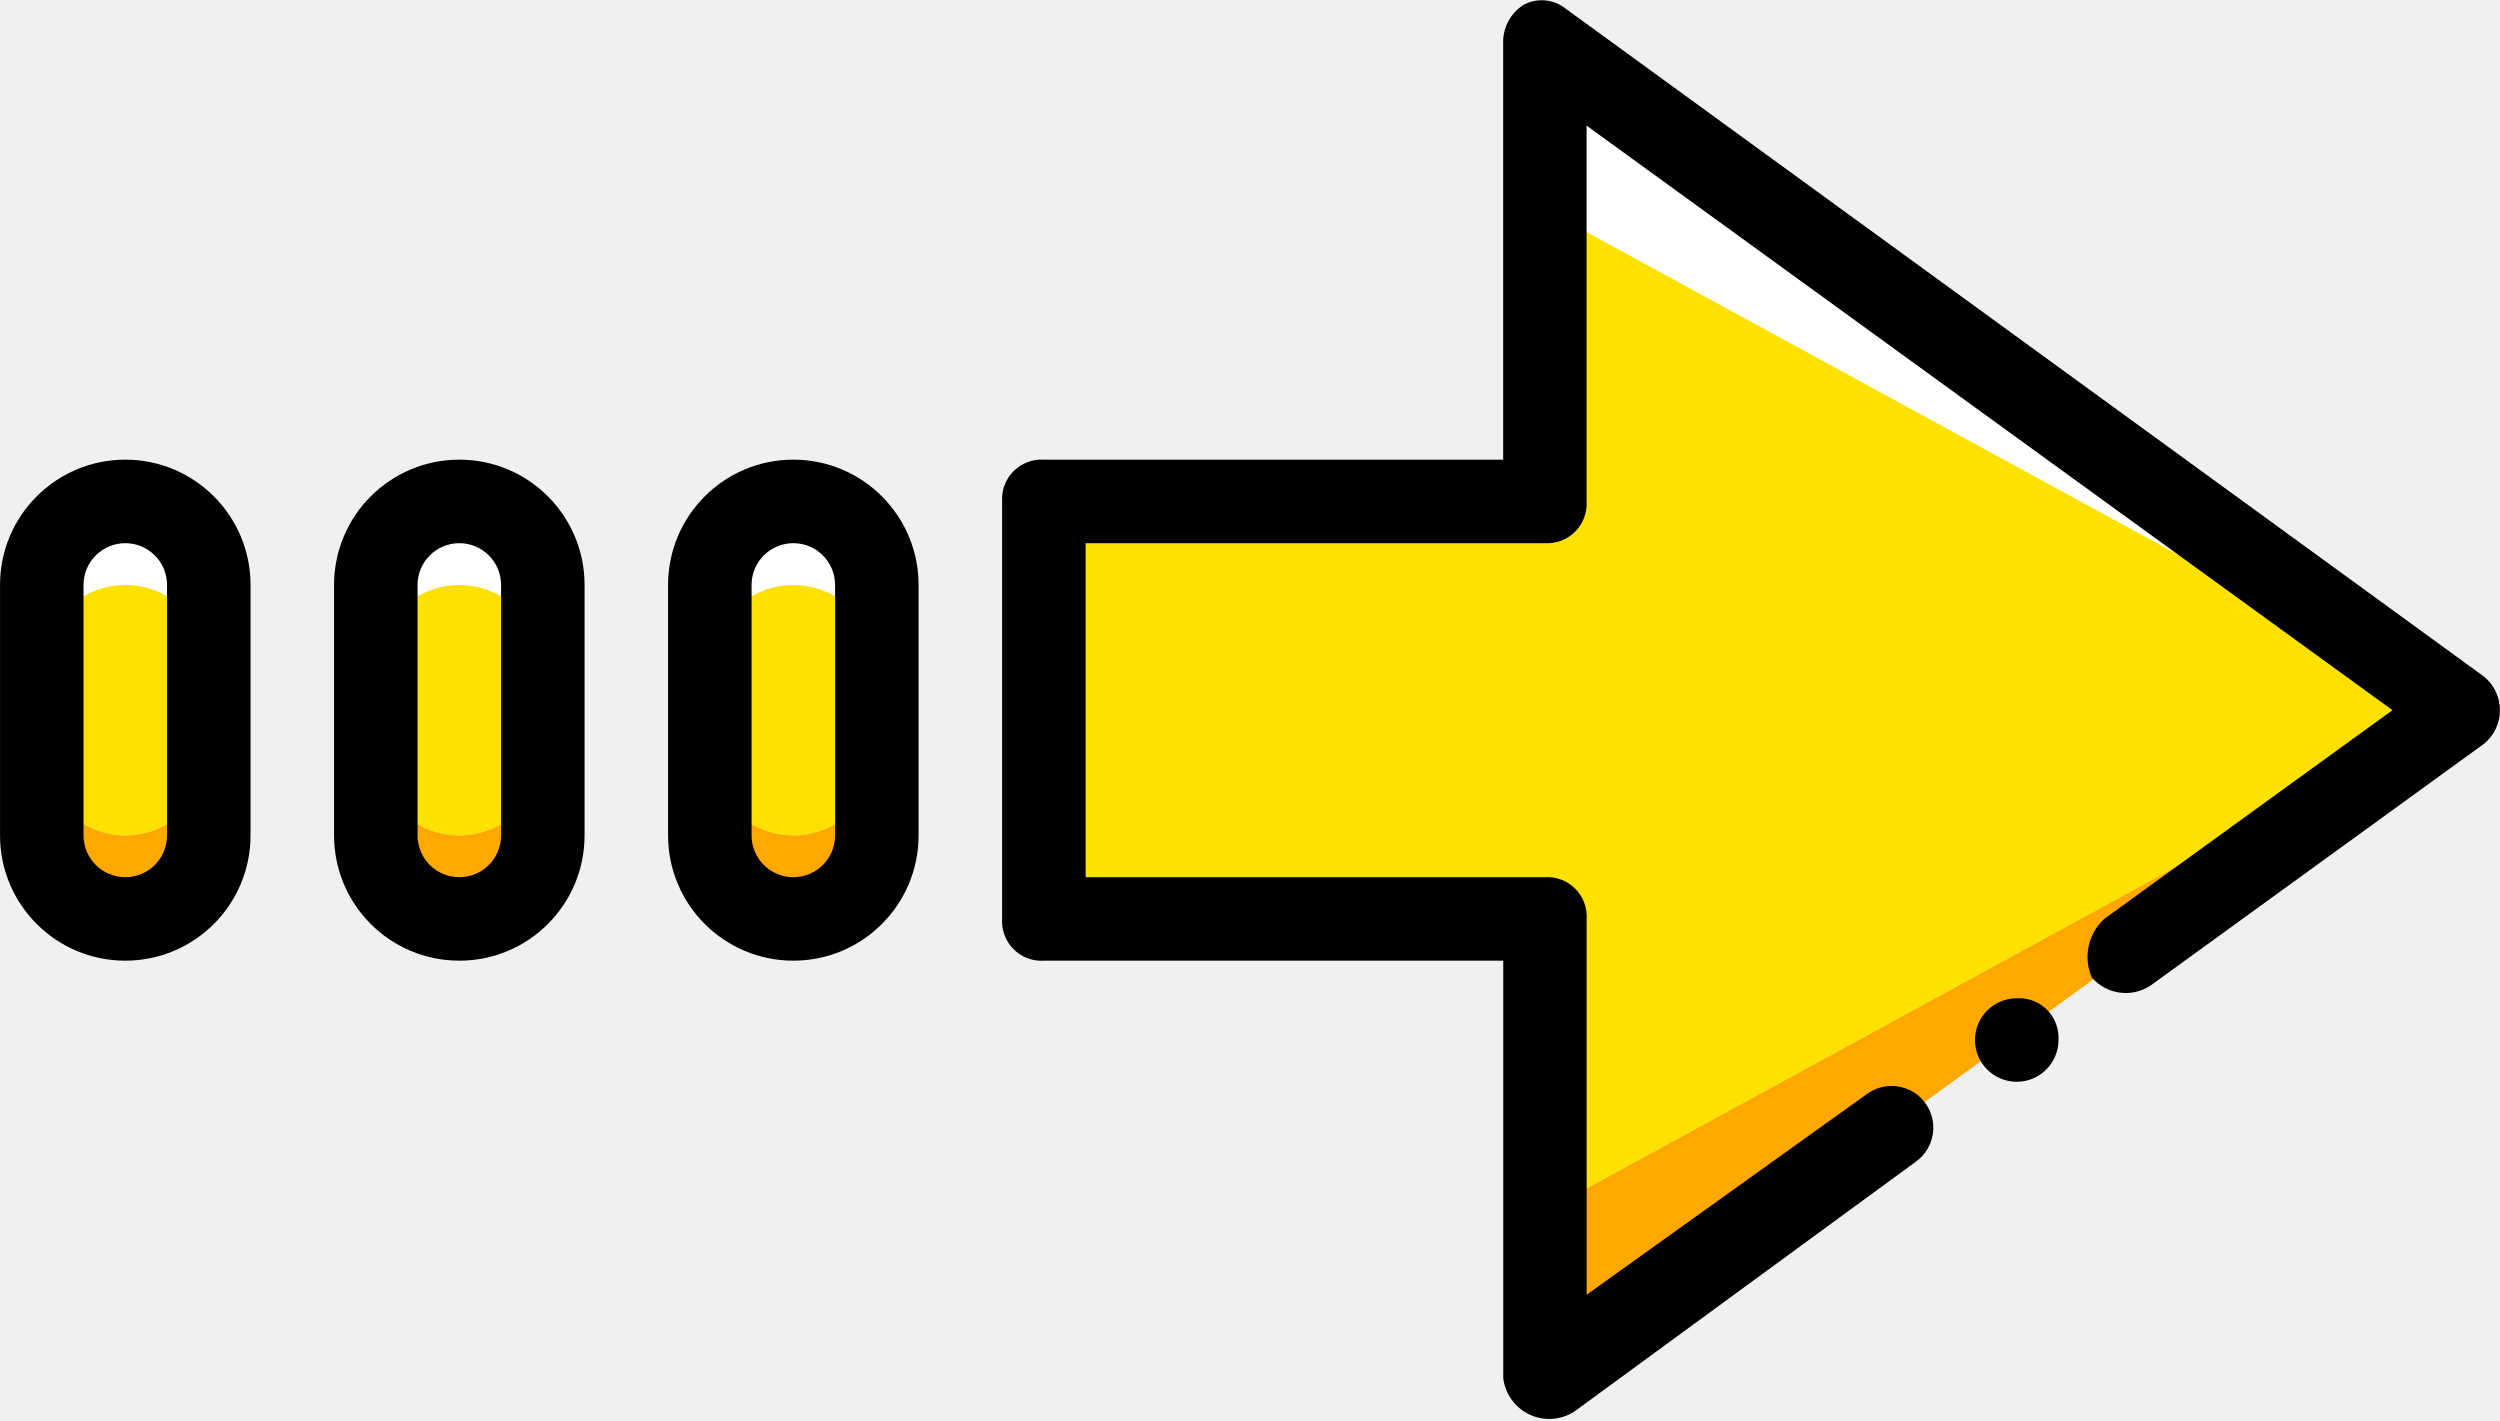
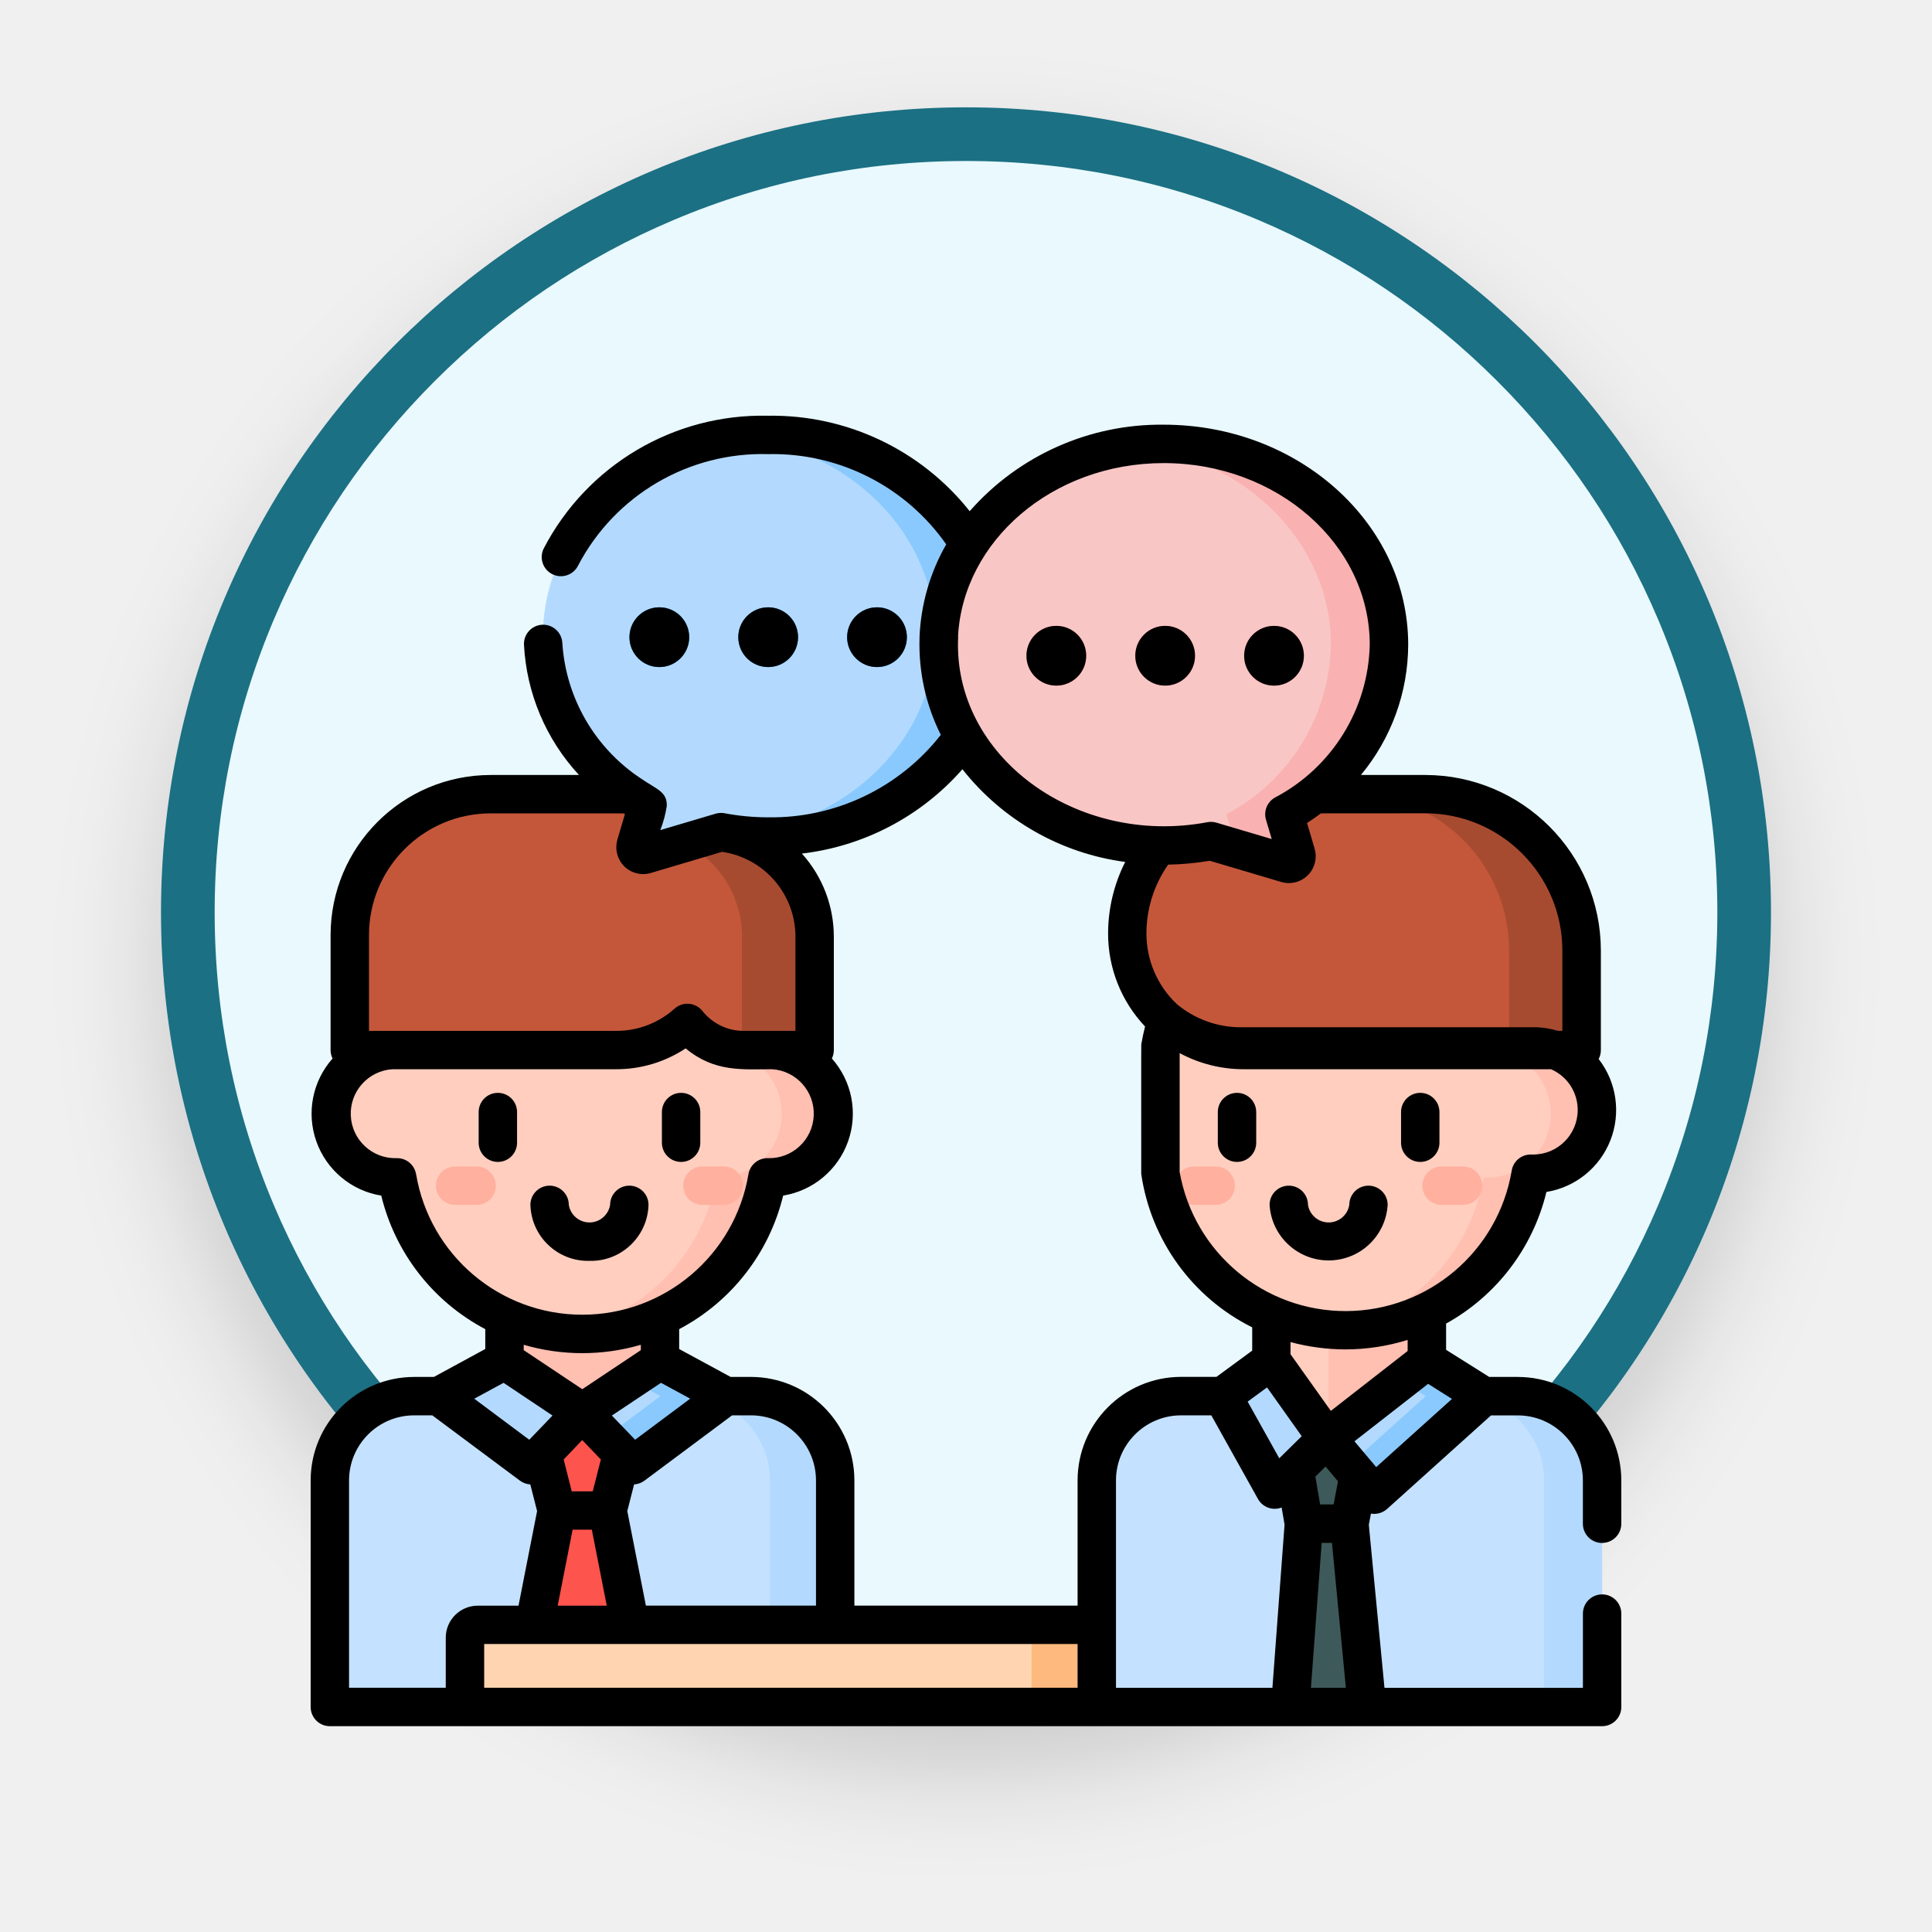
- <svg xmlns="http://www.w3.org/2000/svg" width="98.26" height="55.826" viewBox="0 0 98.26 55.826">
-   <g id="Group_1215561" data-name="Group 1215561" transform="translate(-481.74 -6705.587)">
-     <g id="flecha-hacia-arriba" transform="translate(579 6596.263) rotate(90)">
-       <path id="Path_1052084" data-name="Path 1052084" d="M179.965,62.264h0V42.571h11.488L171.76,6.467l-19.693,36.1h11.487V62.264Z" transform="translate(-34.523 -6.031)" fill="#ffe100" />
-       <path id="Path_1052085" data-name="Path 1052085" d="M124.5,42.571l19.693-36.1-26.257,36.1" transform="translate(-6.954 -6.031)" fill="#fff" />
-       <path id="Path_1052086" data-name="Path 1052086" d="M280.724,42.571l-26.257-36.1h0l19.693,36.1" transform="translate(-117.23 -6.031)" fill="#ffa800" />
-       <path id="Path_1052087" data-name="Path 1052087" d="M238.713,334.015h0a3.292,3.292,0,0,1-3.282,3.282h-3.282a3.292,3.292,0,0,1-3.282-3.282h0a3.292,3.292,0,0,1,3.282-3.282h3.282a3.292,3.292,0,0,1,3.282,3.282" transform="translate(-96.553 -267.936)" fill="#ffe100" />
-       <path id="Path_1052088" data-name="Path 1052088" d="M266.282,334.015A3.292,3.292,0,0,1,263,337.3h3.282a3.282,3.282,0,0,0,0-6.564H263a3.292,3.292,0,0,1,3.282,3.282" transform="translate(-124.122 -267.936)" fill="#ffa800" />
-       <path id="Path_1052089" data-name="Path 1052089" d="M215.082,337.3h3.282a3.282,3.282,0,0,1,0-6.564h-3.282a3.282,3.282,0,0,0,0,6.564" transform="translate(-82.769 -267.936)" fill="#fff" />
-       <path id="Path_1052090" data-name="Path 1052090" d="M238.713,402.282h0a3.292,3.292,0,0,1-3.282,3.282h-3.282a3.292,3.292,0,0,1-3.282-3.282h0A3.292,3.292,0,0,1,232.148,399h3.282a3.292,3.292,0,0,1,3.282,3.282" transform="translate(-96.553 -323.075)" fill="#ffe100" />
-       <path id="Path_1052091" data-name="Path 1052091" d="M266.282,402.282A3.292,3.292,0,0,1,263,405.564h3.282a3.282,3.282,0,0,0,0-6.564H263a3.292,3.292,0,0,1,3.282,3.282" transform="translate(-124.122 -323.075)" fill="#ffa800" />
-       <path id="Path_1052092" data-name="Path 1052092" d="M215.081,405.564h3.282a3.282,3.282,0,0,1,0-6.564h-3.282a3.282,3.282,0,1,0,0,6.564" transform="translate(-82.768 -323.075)" fill="#fff" />
-       <path id="Path_1052093" data-name="Path 1052093" d="M238.713,470.548h0a3.292,3.292,0,0,1-3.282,3.282h-3.282a3.292,3.292,0,0,1-3.282-3.282h0a3.292,3.292,0,0,1,3.282-3.282h3.282a3.292,3.292,0,0,1,3.282,3.282" transform="translate(-96.553 -378.212)" fill="#ffe100" />
-       <path id="Path_1052094" data-name="Path 1052094" d="M266.282,470.548A3.292,3.292,0,0,1,263,473.83h3.282a3.282,3.282,0,0,0,0-6.564H263a3.292,3.292,0,0,1,3.282,3.282" transform="translate(-124.122 -378.212)" fill="#ffa800" />
-       <path id="Path_1052095" data-name="Path 1052095" d="M215.082,473.83h3.282a3.282,3.282,0,0,1,0-6.564h-3.282a3.282,3.282,0,0,0,0,6.564" transform="translate(-82.769 -378.212)" fill="#fff" />
-       <path id="Path_1052096" data-name="Path 1052096" d="M218.037,332.046H208.19a4.923,4.923,0,0,1,0-9.846h9.846a4.923,4.923,0,0,1,0,9.846Zm-9.846-6.564a1.641,1.641,0,0,0,0,3.282h9.846a1.641,1.641,0,0,0,0-3.282Z" transform="translate(-75.877 -261.044)" />
-       <path id="Path_1052097" data-name="Path 1052097" d="M218.037,400.313H208.19a4.923,4.923,0,0,1,0-9.846h9.846a4.923,4.923,0,0,1,0,9.846Zm-9.846-6.564a1.641,1.641,0,0,0,0,3.282h9.846a1.641,1.641,0,0,0,0-3.282Z" transform="translate(-75.877 -316.183)" />
-       <path id="Path_1052098" data-name="Path 1052098" d="M218.037,468.579H208.19a4.923,4.923,0,0,1,0-9.846h9.846a4.923,4.923,0,0,1,0,9.846Zm-9.846-6.564a1.641,1.641,0,1,0,0,3.282h9.846a1.641,1.641,0,1,0,0-3.282Z" transform="translate(-75.877 -371.32)" />
-       <path id="Path_1052099" data-name="Path 1052099" d="M145.442,57.873H129.031a1.55,1.55,0,0,1-1.641-1.641V38.18H110.98a1.724,1.724,0,0,1-1.477-.821,1.51,1.51,0,0,1,.164-1.641l26.257-36.1a1.708,1.708,0,0,1,2.626,0l9.518,13.129a1.765,1.765,0,0,1-.328,2.3,2.032,2.032,0,0,1-2.3-.492L137.236,3.226,114.262,34.9h14.77a1.55,1.55,0,0,1,1.641,1.641V54.591H143.8V36.539a1.55,1.55,0,0,1,1.641-1.641h14.77l-7.877-11a1.641,1.641,0,1,1,2.626-1.969l9.846,13.457a1.821,1.821,0,0,1-1.313,2.79H147.083V56.232A1.55,1.55,0,0,1,145.442,57.873Z" />
-       <path id="Path_1052100" data-name="Path 1052100" d="M313.347,90.881a1.641,1.641,0,1,0,1.641-1.641,1.55,1.55,0,0,0-1.641,1.641" transform="translate(-164.787 -72.886)" />
+ <svg xmlns="http://www.w3.org/2000/svg" width="108" height="108" viewBox="0 0 108 108">
+   <defs>
+     <filter id="Path_904820" x="0" y="-0.001" width="108" height="108" filterUnits="userSpaceOnUse">
+       <feOffset dy="3" input="SourceAlpha" />
+       <feGaussianBlur stdDeviation="3" result="blur" />
+       <feFlood flood-opacity="0.161" />
+       <feComposite operator="in" in2="blur" />
+       <feComposite in="SourceGraphic" />
+     </filter>
+   </defs>
+   <g id="Group_1218536" data-name="Group 1218536" transform="translate(-195 -10133.132)">
+     <g id="Group_1218318" data-name="Group 1218318" transform="translate(0 8)">
+       <g id="Group_1217675" data-name="Group 1217675" transform="translate(-2 9789)">
+         <g id="Group_1215839" data-name="Group 1215839" transform="translate(0 -3696)">
+           <g id="Group_1209015" data-name="Group 1209015" transform="translate(0 1366.077)">
+             <g id="Group_1207774" data-name="Group 1207774" transform="translate(206 2670.713)">
+               <g id="Group_1206630" data-name="Group 1206630" transform="translate(0 1.342)">
+                 <g id="Group_1185091" data-name="Group 1185091" transform="translate(0 0)">
+                   <g id="Group_1179560" data-name="Group 1179560">
+                     <g id="Group_1173787" data-name="Group 1173787" transform="translate(0)">
+                       <g id="Group_1171910" data-name="Group 1171910">
+                         <g id="Group_1167341" data-name="Group 1167341">
+                           <g id="Group_1166792" data-name="Group 1166792">
+                             <g transform="matrix(1, 0, 0, 1, -9, -6)" filter="url(#Path_904820)">
+                               <g id="Path_904820-2" data-name="Path 904820" transform="translate(9 6)" fill="#e9f9fd">
+                                 <path d="M 45 88.5 C 39.127 88.5 33.43 87.35 28.068 85.082 C 22.889 82.891 18.236 79.755 14.241 75.759 C 10.245 71.764 7.109 67.112 4.918 61.932 C 2.65 56.57 1.5 50.873 1.5 45 C 1.5 39.127 2.65 33.43 4.918 28.068 C 7.109 22.889 10.245 18.236 14.241 14.241 C 18.236 10.245 22.889 7.109 28.068 4.918 C 33.43 2.65 39.127 1.5 45 1.5 C 50.873 1.5 56.57 2.65 61.932 4.918 C 67.111 7.109 71.764 10.245 75.759 14.241 C 79.755 18.236 82.891 22.889 85.082 28.068 C 87.35 33.43 88.5 39.127 88.5 45 C 88.5 50.873 87.35 56.57 85.082 61.932 C 82.891 67.112 79.755 71.764 75.759 75.759 C 71.764 79.755 67.111 82.891 61.932 85.082 C 56.57 87.35 50.873 88.5 45 88.5 Z" stroke="none" />
+                                 <path d="M 45 3 C 39.329 3 33.829 4.11 28.653 6.299 C 23.652 8.415 19.16 11.443 15.302 15.302 C 11.443 19.16 8.415 23.652 6.299 28.653 C 4.11 33.829 3 39.329 3 45 C 3 50.671 4.11 56.171 6.299 61.347 C 8.415 66.348 11.443 70.84 15.302 74.699 C 19.16 78.557 23.652 81.585 28.653 83.701 C 33.829 85.89 39.329 87 45 87 C 50.671 87 56.171 85.89 61.347 83.701 C 66.348 81.585 70.84 78.557 74.698 74.699 C 78.557 70.84 81.585 66.348 83.701 61.347 C 85.89 56.171 87 50.671 87 45 C 87 39.329 85.89 33.829 83.701 28.653 C 81.585 23.652 78.557 19.16 74.698 15.302 C 70.84 11.443 66.348 8.415 61.347 6.299 C 56.171 4.11 50.671 3 45 3 M 45 0 C 69.853 0 90 20.147 90 45 C 90 69.853 69.853 90 45 90 C 20.147 90 -7.62939453125e-06 69.853 -7.62939453125e-06 45 C -7.62939453125e-06 20.147 20.147 0 45 0 Z" stroke="none" fill="#1d7083" />
+                               </g>
+                             </g>
+                           </g>
+                         </g>
+                       </g>
+                     </g>
+                   </g>
+                 </g>
+               </g>
+             </g>
+           </g>
+         </g>
+       </g>
+       <g id="discusion_1_" data-name="discusion (1)" transform="translate(212.366 10148.332)">
+         <g id="Group_1217902" data-name="Group 1217902" transform="translate(1.073 1.114)">
+           <path id="Path_1090095" data-name="Path 1090095" d="M31.038,383.03H12.209a4.709,4.709,0,0,0-4.71,4.709v12.667H35.747V387.739A4.709,4.709,0,0,0,31.038,383.03Z" transform="translate(-7.499 -329.298)" fill="#c4e2ff" />
+           <path id="Path_1090096" data-name="Path 1090096" d="M150.131,383.03H146.48a4.709,4.709,0,0,1,4.71,4.709v12.667h3.651V387.739A4.709,4.709,0,0,0,150.131,383.03Z" transform="translate(-126.592 -329.298)" fill="#b3dafe" />
+           <path id="Path_1090097" data-name="Path 1090097" d="M75.71,319.652v7.073l4.347,2.9,4.347-2.9v-7.073Z" transform="translate(-65.949 -274.99)" fill="#ffbfb1" />
+           <path id="Path_1090098" data-name="Path 1090098" d="M32.419,195.454c-.049,0-.1,0-.145,0a10.493,10.493,0,0,0-20.694,0c-.048,0-.1,0-.145,0a3.563,3.563,0,0,0,0,7.125c.049,0,.1,0,.145,0a10.493,10.493,0,0,0,20.694,0c.048,0,.1,0,.145,0a3.563,3.563,0,1,0,0-7.125Z" transform="translate(-7.819 -161.07)" fill="#ffcebf" />
+           <path id="Path_1090099" data-name="Path 1090099" d="M108.08,195.454c-.049,0-.1,0-.145,0A10.5,10.5,0,0,0,96.168,186.8a10.5,10.5,0,0,1,8.927,8.653c.048,0,.1,0,.145,0a3.563,3.563,0,0,1,0,7.125c-.049,0-.1,0-.145,0a10.5,10.5,0,0,1-8.927,8.653,10.5,10.5,0,0,0,11.767-8.653c.048,0,.1,0,.145,0a3.563,3.563,0,1,0,0-7.125Z" transform="translate(-83.48 -161.07)" fill="#ffbfb1" />
+           <path id="Path_1090100" data-name="Path 1090100" d="M53.7,369.078l-3.675,2,5.184,3.864,2.837-2.963Z" transform="translate(-43.944 -317.343)" fill="#b3dafe" />
+           <path id="Path_1090101" data-name="Path 1090101" d="M110.436,369.078l3.675,2-5.184,3.864-2.838-2.963Z" transform="translate(-91.981 -317.343)" fill="#b3dafe" />
+           <path id="Path_1090102" data-name="Path 1090102" d="M35.468,149.97a4.438,4.438,0,0,0-3.771-2.1H23.162a7.873,7.873,0,0,0-7.873,7.873v6.433h14.9a5.924,5.924,0,0,0,3.968-1.518,4.009,4.009,0,0,0,3.144,1.518h3.973V155.86A5.891,5.891,0,0,0,35.468,149.97Z" transform="translate(-14.174 -127.794)" fill="#c4573a" />
+           <path id="Path_1090103" data-name="Path 1090103" d="M92.746,389.331l-2.228,2.326.808,3.165h2.841l.808-3.165Z" transform="translate(-78.638 -334.698)" fill="#fd544d" />
+           <path id="Path_1090104" data-name="Path 1090104" d="M88.641,427.706,87.385,434.1h5.352l-1.256-6.393Z" transform="translate(-75.953 -367.581)" fill="#fd544d" />
+           <path id="Path_1090105" data-name="Path 1090105" d="M115.578,476.971H60.993a.716.716,0,0,1-.715-.715V473.1a.716.716,0,0,1,.715-.716h54.584a.716.716,0,0,1,.715.716v3.159A.715.715,0,0,1,115.578,476.971Z" transform="translate(-52.725 -405.863)" fill="#fed5b0" />
+           <g id="Group_1217892" data-name="Group 1217892" transform="translate(19.756 40.893)">
+             <path id="Path_1090106" data-name="Path 1090106" d="M147.827,295.453h-1.2a1.073,1.073,0,1,1,0-2.146h1.2a1.073,1.073,0,1,1,0,2.146Z" transform="translate(-145.556 -293.307)" fill="#ffb09e" />
+           </g>
+           <g id="Group_1217893" data-name="Group 1217893" transform="translate(5.928 40.893)">
+             <path id="Path_1090107" data-name="Path 1090107" d="M51.195,295.453H50a1.073,1.073,0,1,1,0-2.146h1.2a1.073,1.073,0,1,1,0,2.146Z" transform="translate(-48.924 -293.307)" fill="#ffb09e" />
+           </g>
+           <g id="Group_1217894" data-name="Group 1217894" transform="translate(13.466 20.081)">
+             <path id="Path_1090108" data-name="Path 1090108" d="M109.43,149.97a4.438,4.438,0,0,0-3.771-2.1H101.6a4.438,4.438,0,0,1,3.771,2.1,5.891,5.891,0,0,1,5.808,5.89v6.318l.084,0h3.973V155.86A5.891,5.891,0,0,0,109.43,149.97Z" transform="translate(-101.603 -147.875)" fill="#a74b30" />
+           </g>
+           <path id="Path_1090109" data-name="Path 1090109" d="M103.334,7.542c-6.953,0-12.59,5.025-12.59,11.224a10.994,10.994,0,0,0,5.849,9.481l-.658,2.217a.429.429,0,0,0,.534.534l4.23-1.255a14.124,14.124,0,0,0,2.635.247c6.953,0,12.59-5.025,12.59-11.224s-5.637-11.224-12.59-11.224Z" transform="translate(-78.832 -7.542)" fill="#b3dafe" />
+           <g id="Group_1217895" data-name="Group 1217895" transform="translate(16.748 9.635)">
+             <circle id="Ellipse_14443" data-name="Ellipse 14443" cx="1.67" cy="1.67" r="1.67" fill="#0078c8" />
+             <circle id="Ellipse_14444" data-name="Ellipse 14444" cx="1.67" cy="1.67" r="1.67" transform="translate(6.085)" fill="#0078c8" />
+             <circle id="Ellipse_14445" data-name="Ellipse 14445" cx="1.67" cy="1.67" r="1.67" transform="translate(12.169)" fill="#0078c8" />
+           </g>
+           <g id="Group_1217896" data-name="Group 1217896" transform="translate(22.879)">
+             <path id="Path_1090110" data-name="Path 1090110" d="M169.007,7.542a14.232,14.232,0,0,0-1.623.093c6.187.71,10.967,5.423,10.967,11.132S173.579,29.179,167.4,29.9a14.165,14.165,0,0,0,1.606.095c6.953,0,12.59-5.025,12.59-11.224S175.96,7.542,169.007,7.542Z" transform="translate(-167.384 -7.542)" fill="#8ac9fe" />
+           </g>
+           <path id="Path_1090111" data-name="Path 1090111" d="M118.321,369.078l-1.639,1.093,1.663.9-3.054,2.277,1.521,1.588L122,371.075Z" transform="translate(-99.866 -317.343)" fill="#8ac9fe" />
+           <path id="Path_1090112" data-name="Path 1090112" d="M300.981,472.381H276.643a.716.716,0,0,1,.715.716v3.159a.716.716,0,0,1-.715.715h24.338a.716.716,0,0,0,.716-.715V473.1A.716.716,0,0,0,300.981,472.381Z" transform="translate(-238.129 -405.863)" fill="#fdb97e" />
+           <path id="Path_1090113" data-name="Path 1090113" d="M330.635,383.03H311.806a4.709,4.709,0,0,0-4.71,4.709v12.667h28.248V387.739A4.71,4.71,0,0,0,330.635,383.03Z" transform="translate(-264.224 -329.298)" fill="#c4e2ff" />
+           <path id="Path_1090114" data-name="Path 1090114" d="M375.307,326.725v-7.073H384v7.073l-5.59,4.359Z" transform="translate(-322.674 -274.99)" fill="#ffcebf" />
+           <path id="Path_1090115" data-name="Path 1090115" d="M397.667,331.01l5.495-4.285v-7.073h-5.495Z" transform="translate(-341.835 -274.99)" fill="#ffbfb1" />
+           <path id="Path_1090116" data-name="Path 1090116" d="M333.379,202.576a10.493,10.493,0,0,0,20.694,0c.048,0,.1,0,.145,0a3.563,3.563,0,1,0,0-7.125c-.049,0-.1,0-.145,0a10.493,10.493,0,0,0-20.694,0Z" transform="translate(-286.746 -161.07)" fill="#ffcebf" />
+           <path id="Path_1090117" data-name="Path 1090117" d="M407.677,195.454c-.049,0-.1,0-.145,0a10.5,10.5,0,0,0-11.767-8.653,10.5,10.5,0,0,1,8.927,8.653c.048,0,.1,0,.145,0a3.563,3.563,0,1,1,0,7.125c-.049,0-.1,0-.145,0a10.5,10.5,0,0,1-8.927,8.653,10.5,10.5,0,0,0,11.767-8.653c.048,0,.1,0,.145,0a3.563,3.563,0,1,0,0-7.125Z" transform="translate(-340.205 -161.07)" fill="#ffbfb1" />
+           <path id="Path_1090118" data-name="Path 1090118" d="M386.242,399.542l-1.8,1.762.509,3.007H387.5l.513-2.666Z" transform="translate(-330.505 -343.447)" fill="#3e5959" />
+           <path id="Path_1090119" data-name="Path 1090119" d="M383.43,432.875l-.763,10.243h4.293l-.983-10.243Z" transform="translate(-328.981 -372.011)" fill="#3e5959" />
+           <g id="Group_1217897" data-name="Group 1217897" transform="translate(61.074 40.893)">
+             <path id="Path_1090120" data-name="Path 1090120" d="M436.57,295.453h-1.2a1.073,1.073,0,1,1,0-2.146h1.2a1.073,1.073,0,1,1,0,2.146Z" transform="translate(-434.299 -293.307)" fill="#ffb09e" />
+           </g>
+           <g id="Group_1217898" data-name="Group 1217898" transform="translate(47.247 40.893)">
+             <path id="Path_1090121" data-name="Path 1090121" d="M339.938,295.453h-1.2a1.073,1.073,0,1,1,0-2.146h1.2a1.073,1.073,0,0,1,0,2.146Z" transform="translate(-337.667 -293.307)" fill="#ffb09e" />
+           </g>
+           <path id="Path_1090122" data-name="Path 1090122" d="M325.513,162.181H344.4v-5.566a8.74,8.74,0,0,0-8.74-8.74h-8.866A7.792,7.792,0,0,0,319,155.667,6.514,6.514,0,0,0,325.513,162.181Z" transform="translate(-274.424 -127.794)" fill="#c4573a" />
+           <path id="Path_1090123" data-name="Path 1090123" d="M257.888,11.05c6.953,0,12.59,5.025,12.59,11.224a10.994,10.994,0,0,1-5.849,9.481l.658,2.217a.429.429,0,0,1-.534.534l-4.23-1.255a14.123,14.123,0,0,1-2.635.247c-6.953,0-12.59-5.025-12.59-11.224s5.637-11.224,12.59-11.224Z" transform="translate(-211.269 -10.548)" fill="#f9c6c6" />
+           <g id="Group_1217899" data-name="Group 1217899" transform="translate(38.94 10.673)">
+             <circle id="Ellipse_14446" data-name="Ellipse 14446" cx="1.67" cy="1.67" r="1.67" fill="#f47c7c" />
+             <circle id="Ellipse_14447" data-name="Ellipse 14447" cx="1.67" cy="1.67" r="1.67" transform="translate(6.084)" fill="#f47c7c" />
+             <circle id="Ellipse_14448" data-name="Ellipse 14448" cx="1.67" cy="1.67" r="1.67" transform="translate(12.169)" fill="#f47c7c" />
+           </g>
+           <path id="Path_1090124" data-name="Path 1090124" d="M411.119,147.875h-4.056a8.74,8.74,0,0,1,8.74,8.74v5.566h4.056v-5.566A8.74,8.74,0,0,0,411.119,147.875Z" transform="translate(-349.886 -127.794)" fill="#a74b30" />
+           <g id="Group_1217900" data-name="Group 1217900" transform="translate(44.996 0.502)">
+             <path id="Path_1090125" data-name="Path 1090125" d="M336.15,22.275c0-6.2-5.637-11.224-12.59-11.224a14.232,14.232,0,0,0-1.623.093c6.187.71,10.967,5.423,10.967,11.132a10.994,10.994,0,0,1-5.849,9.481l.57,1.921,2.8.831a.429.429,0,0,0,.534-.534l-.658-2.217A11,11,0,0,0,336.15,22.275Z" transform="translate(-321.938 -11.051)" fill="#f9b1b1" />
+           </g>
+           <g id="Group_1217901" data-name="Group 1217901" transform="translate(49.906 51.735)">
+             <path id="Path_1090126" data-name="Path 1090126" d="M452.157,383.03h-3.245a4.709,4.709,0,0,1,4.71,4.709v12.667h3.245V387.739A4.71,4.71,0,0,0,452.157,383.03Z" transform="translate(-435.652 -381.034)" fill="#b3dafe" />
+             <path id="Path_1090127" data-name="Path 1090127" d="M359.164,376.3l2.917-2.862-3.1-4.359-2.727,2Z" transform="translate(-356.25 -369.078)" fill="#b3dafe" />
+             <path id="Path_1090128" data-name="Path 1090128" d="M399.647,376.581,397,373.437l5.59-4.359,3.175,2Z" transform="translate(-391.169 -369.078)" fill="#b3dafe" />
+           </g>
+           <path id="Path_1090129" data-name="Path 1090129" d="M410.064,369.078l-1.449,1.13,1.378.867-4.272,3.845,1.4,1.661,6.117-5.506Z" transform="translate(-348.737 -317.343)" fill="#8ac9fe" />
+         </g>
+         <g id="Group_1217903" data-name="Group 1217903" transform="translate(0 0.04)">
+           <path id="Path_1090130" data-name="Path 1090130" d="M355.452,264.55a1.073,1.073,0,0,0-1.073,1.073v1.715a1.073,1.073,0,1,0,2.146,0v-1.715A1.073,1.073,0,0,0,355.452,264.55Z" transform="translate(-303.668 -226.699)" />
+           <path id="Path_1090131" data-name="Path 1090131" d="M427.028,264.55a1.073,1.073,0,0,0-1.073,1.073v1.715a1.073,1.073,0,1,0,2.146,0v-1.715A1.073,1.073,0,0,0,427.028,264.55Z" transform="translate(-365.001 -226.699)" />
+           <path id="Path_1090132" data-name="Path 1090132" d="M380.126,300.807a1.073,1.073,0,0,0-1.073,1.073,1.17,1.17,0,0,1-2.31,0,1.073,1.073,0,0,0-2.146,0,3.306,3.306,0,0,0,6.6,0A1.073,1.073,0,0,0,380.126,300.807Z" transform="translate(-320.992 -257.768)" />
+           <path id="Path_1090133" data-name="Path 1090133" d="M67.781,267.338v-1.715a1.073,1.073,0,1,0-2.146,0v1.715a1.073,1.073,0,1,0,2.146,0Z" transform="translate(-56.243 -226.699)" />
+           <path id="Path_1090134" data-name="Path 1090134" d="M138.285,268.411a1.073,1.073,0,0,0,1.073-1.073v-1.715a1.073,1.073,0,0,0-2.146,0v1.715A1.073,1.073,0,0,0,138.285,268.411Z" transform="translate(-117.577 -226.699)" />
+           <path id="Path_1090135" data-name="Path 1090135" d="M89.154,305.012a3.223,3.223,0,0,0,3.3-3.131,1.073,1.073,0,0,0-2.146,0,1.17,1.17,0,0,1-2.31,0,1.073,1.073,0,1,0-2.146,0A3.223,3.223,0,0,0,89.154,305.012Z" transform="translate(-73.568 -257.769)" />
+           <circle id="Ellipse_14449" data-name="Ellipse 14449" cx="1.67" cy="1.67" r="1.67" transform="translate(17.821 10.709)" />
+           <circle id="Ellipse_14450" data-name="Ellipse 14450" cx="1.67" cy="1.67" r="1.67" transform="translate(23.905 10.709)" />
+           <path id="Path_1090136" data-name="Path 1090136" d="M212.914,76.545a1.67,1.67,0,1,0-1.67,1.67A1.67,1.67,0,0,0,212.914,76.545Z" transform="translate(-179.585 -64.166)" />
+           <path id="Path_1090137" data-name="Path 1090137" d="M281.288,85.468a1.67,1.67,0,1,0-1.67-1.67A1.669,1.669,0,0,0,281.288,85.468Z" transform="translate(-239.605 -70.382)" />
+           <path id="Path_1090138" data-name="Path 1090138" d="M323.806,85.468a1.67,1.67,0,1,0-1.669-1.67A1.67,1.67,0,0,0,323.806,85.468Z" transform="translate(-276.04 -70.382)" />
+           <circle id="Ellipse_14451" data-name="Ellipse 14451" cx="1.67" cy="1.67" r="1.67" transform="translate(52.182 11.747)" />
+           <path id="Path_1090139" data-name="Path 1090139" d="M72.193,63.05a1.073,1.073,0,0,0,1.073-1.073V59.555a5.789,5.789,0,0,0-5.783-5.783h-1.6l-2.411-1.516V50.788a11.5,11.5,0,0,0,5.608-7.357A4.642,4.642,0,0,0,72,36a1.067,1.067,0,0,0,.123-.5V29.935a9.824,9.824,0,0,0-9.813-9.813h-3.6a11.452,11.452,0,0,0,2.643-7.282c0-6.781-6.129-12.3-13.663-12.3A14.217,14.217,0,0,0,36.84,5.376,14.1,14.1,0,0,0,25.575.04,13.774,13.774,0,0,0,13.021,7.475a1.073,1.073,0,1,0,1.936.926A11.622,11.622,0,0,1,25.574,2.186a11.832,11.832,0,0,1,9.954,5.044,11.357,11.357,0,0,0-1.492,5.189c0,.023,0,.046,0,.069a11.3,11.3,0,0,0,1.189,5.39,12.02,12.02,0,0,1-9.649,4.611,13.076,13.076,0,0,1-2.434-.228,1.074,1.074,0,0,0-.506.025l-3.092.917a6.147,6.147,0,0,0,.364-1.35c.026-.805-.584-.936-1.451-1.539a9.826,9.826,0,0,1-4.388-7.569,1.073,1.073,0,1,0-2.144.1A11.6,11.6,0,0,0,15,20.122H10.061a8.957,8.957,0,0,0-8.947,8.947V35.5a1.066,1.066,0,0,0,.11.472,4.641,4.641,0,0,0,2.723,7.664A11.505,11.505,0,0,0,9.761,51.1V52.21L6.887,53.772h-1.1A5.789,5.789,0,0,0,0,59.555V72.222a1.073,1.073,0,0,0,1.073,1.073h71.12a1.073,1.073,0,0,0,1.073-1.073V67a1.073,1.073,0,1,0-2.146,0v4.152H60.027l-.875-9.119.119-.621a1.082,1.082,0,0,0,.9-.259l5.811-5.231h1.5a3.64,3.64,0,0,1,3.636,3.636v2.422a1.073,1.073,0,0,0,1.073,1.073Zm-1.364-24.2a2.492,2.492,0,0,1-2.489,2.489l-.1,0a1.07,1.07,0,0,0-1.1.9,9.42,9.42,0,0,1-18.562.086V35.67a7.539,7.539,0,0,0,3.588.9H69.337a2.48,2.48,0,0,1,1.492,2.281Zm-13.8,16.818-2.255-3.167v-.678a11.9,11.9,0,0,0,3.069.409,11.78,11.78,0,0,0,3.479-.53v.619Zm.4,3.94L57.183,60.9h-.754l-.264-1.56.57-.559Zm4.875-37.344a7.675,7.675,0,0,1,7.667,7.667v4.493h-.254a4.669,4.669,0,0,0-1.191-.2c-.033,0-16.538,0-16.571,0a5.564,5.564,0,0,1-3.542-1.3,5.424,5.424,0,0,1-1.693-3.939,6.735,6.735,0,0,1,1.214-3.852,15.611,15.611,0,0,0,2.319-.215h.01L54.251,26.1a1.5,1.5,0,0,0,1.868-1.868L55.7,22.808c.265-.172.522-.353.771-.54ZM36.188,12.387c.271-5.32,5.249-9.7,11.5-9.7,6.35,0,11.516,4.554,11.516,10.151a9.909,9.909,0,0,1-5.3,8.547,1.073,1.073,0,0,0-.5,1.239l.32,1.079-3.092-.917h0a1.1,1.1,0,0,0-.5-.026h0c-7.3,1.383-14.272-3.668-13.936-10.376ZM3.261,29.068a6.808,6.808,0,0,1,6.8-6.8h7.453l.056.038c-.541,1.823-.4,1.341-.436,1.484A1.5,1.5,0,0,0,19.016,25.6L23,24.417a4.8,4.8,0,0,1,4.1,4.763v5.247H24.2a2.931,2.931,0,0,1-2.3-1.113,1.074,1.074,0,0,0-1.556-.131,4.864,4.864,0,0,1-3.251,1.244H3.261ZM5.893,42.442a1.073,1.073,0,0,0-1.1-.9,2.489,2.489,0,0,1-.224-4.972H17.091a7.007,7.007,0,0,0,3.871-1.164c1.627,1.348,3.184,1.164,4.834,1.164a2.489,2.489,0,0,1-.224,4.972,1.076,1.076,0,0,0-1.1.9,9.42,9.42,0,0,1-18.577,0Zm12.245,14.84-1.3-1.353L19.585,54.1l1.631.886Zm5.421-1.364h1.053a3.64,3.64,0,0,1,3.636,3.636v7H18.74L17.7,61.27l.38-1.49a1.081,1.081,0,0,0,.578-.21Zm-8.916,6.393h1.075l.834,4.246H13.809Zm-.5-3.926L15.181,57.3l1.041,1.087-.454,1.78H14.594Zm1.041-3.928-3.274-2.183v-.3a11.682,11.682,0,0,0,6.548,0v.3Zm-4.4-.356L13.52,55.93l-1.3,1.353L9.146,54.988ZM7.552,68.347v2.8H2.146V59.555a3.64,3.64,0,0,1,3.636-3.636H6.8l4.9,3.651a1.082,1.082,0,0,0,.578.21l.38,1.489-1.039,5.289H9.341a1.791,1.791,0,0,0-1.789,1.789Zm35.32,2.8H9.7V68.7H42.872v2.444Zm0-11.593v7H30.395v-7a5.789,5.789,0,0,0-5.783-5.783H23.476L20.6,52.211V51.1a11.5,11.5,0,0,0,5.813-7.466,4.641,4.641,0,0,0,2.723-7.664,1.068,1.068,0,0,0,.11-.472V29.18a6.948,6.948,0,0,0-1.786-4.665A14.119,14.119,0,0,0,36.434,19.8a13.92,13.92,0,0,0,9.1,5.183,8.885,8.885,0,0,0-.957,4,7.557,7.557,0,0,0,2.067,5.2c-.08.312-.147.624-.2.935-.023.138-.015-.382-.015,7.3A11.42,11.42,0,0,0,52.633,51v1.3l-2,1.468H48.655a5.79,5.79,0,0,0-5.783,5.783ZM53.763,71.148H45.018V59.555a3.64,3.64,0,0,1,3.636-3.636h1.694l2.607,4.674a1.072,1.072,0,0,0,1.324.477l.162.958Zm.383-12.829-1.767-3.168,1.084-.794L55.4,57.084Zm1.77,12.829.6-8.1h.576l.777,8.1Zm3.649-12.336-1.215-1.443,4.117-3.211L63.8,55Z" transform="translate(0 -0.04)" />
+         </g>
+       </g>
    </g>
  </g>
</svg>
